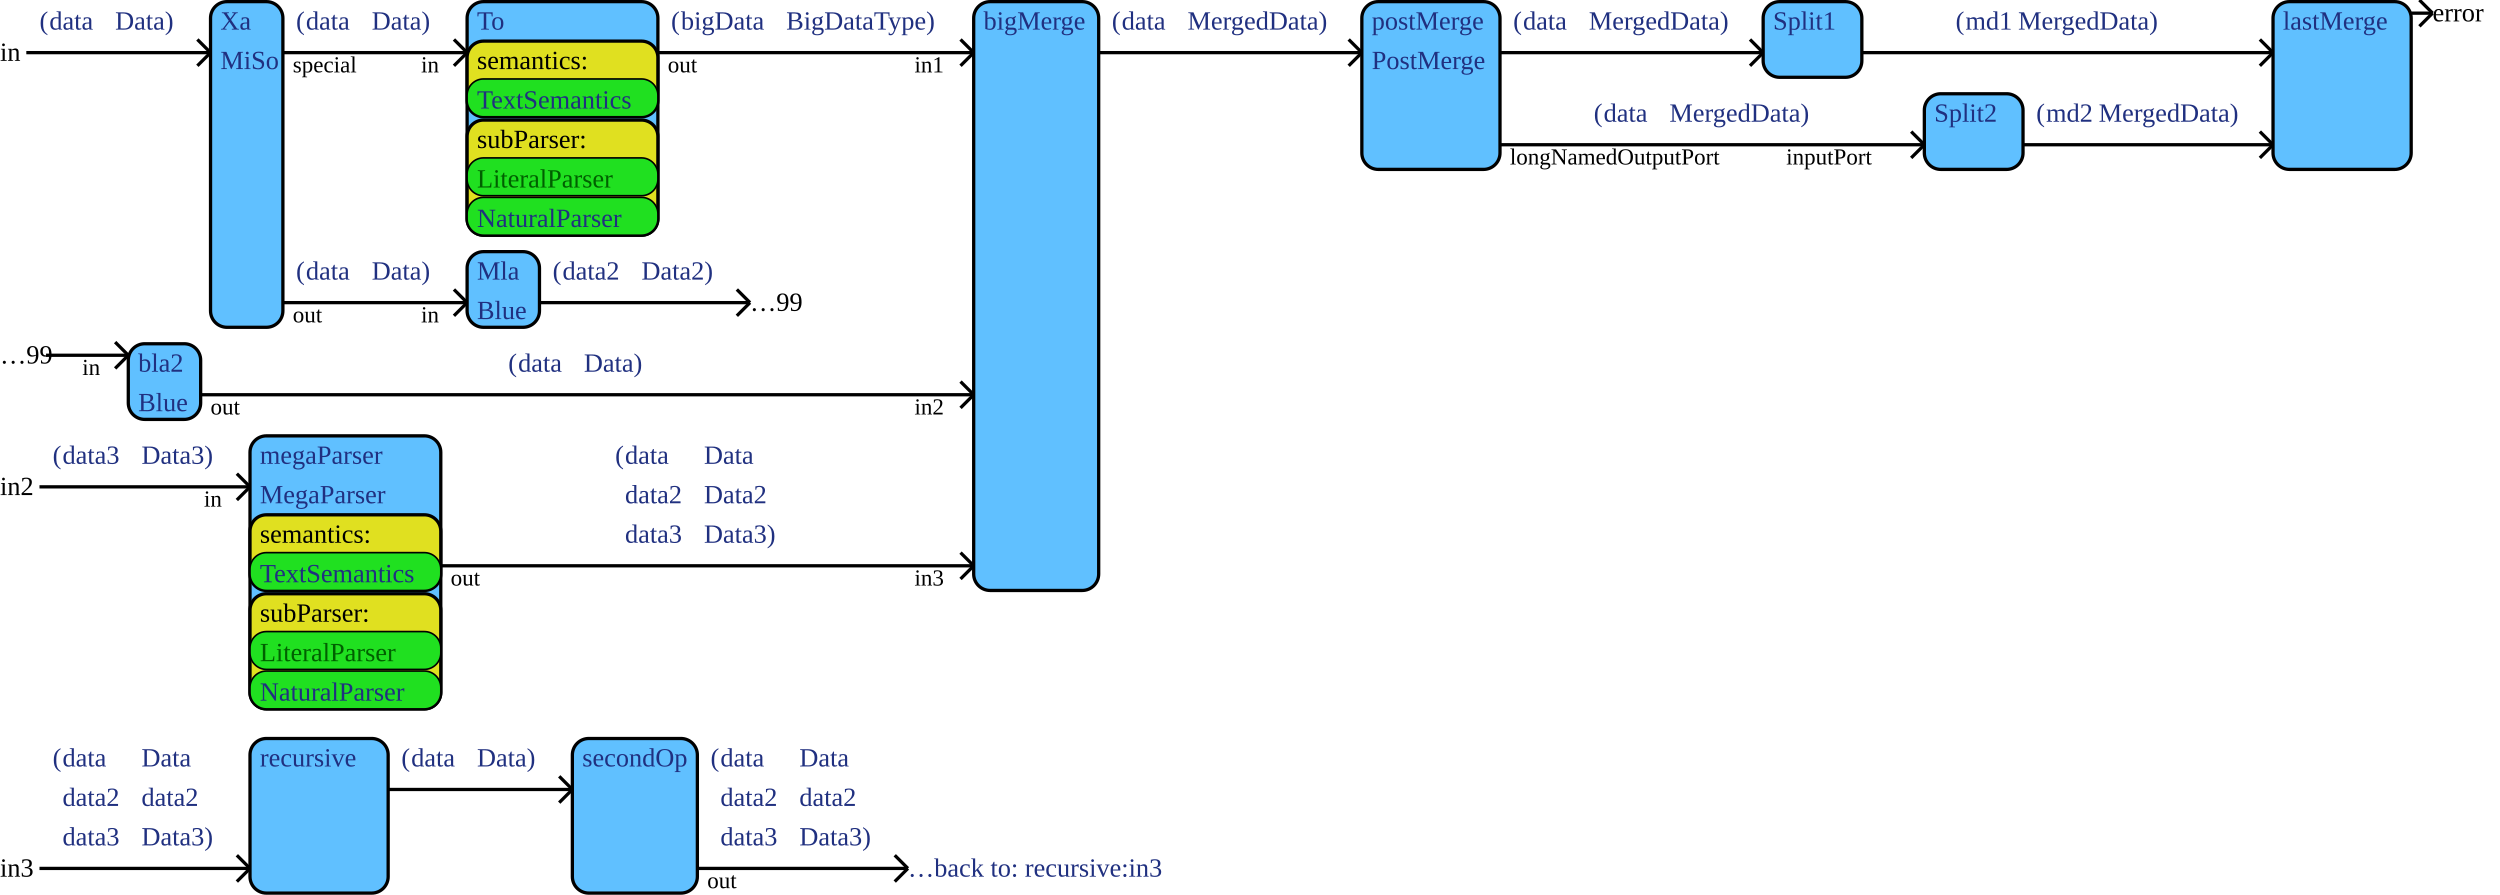
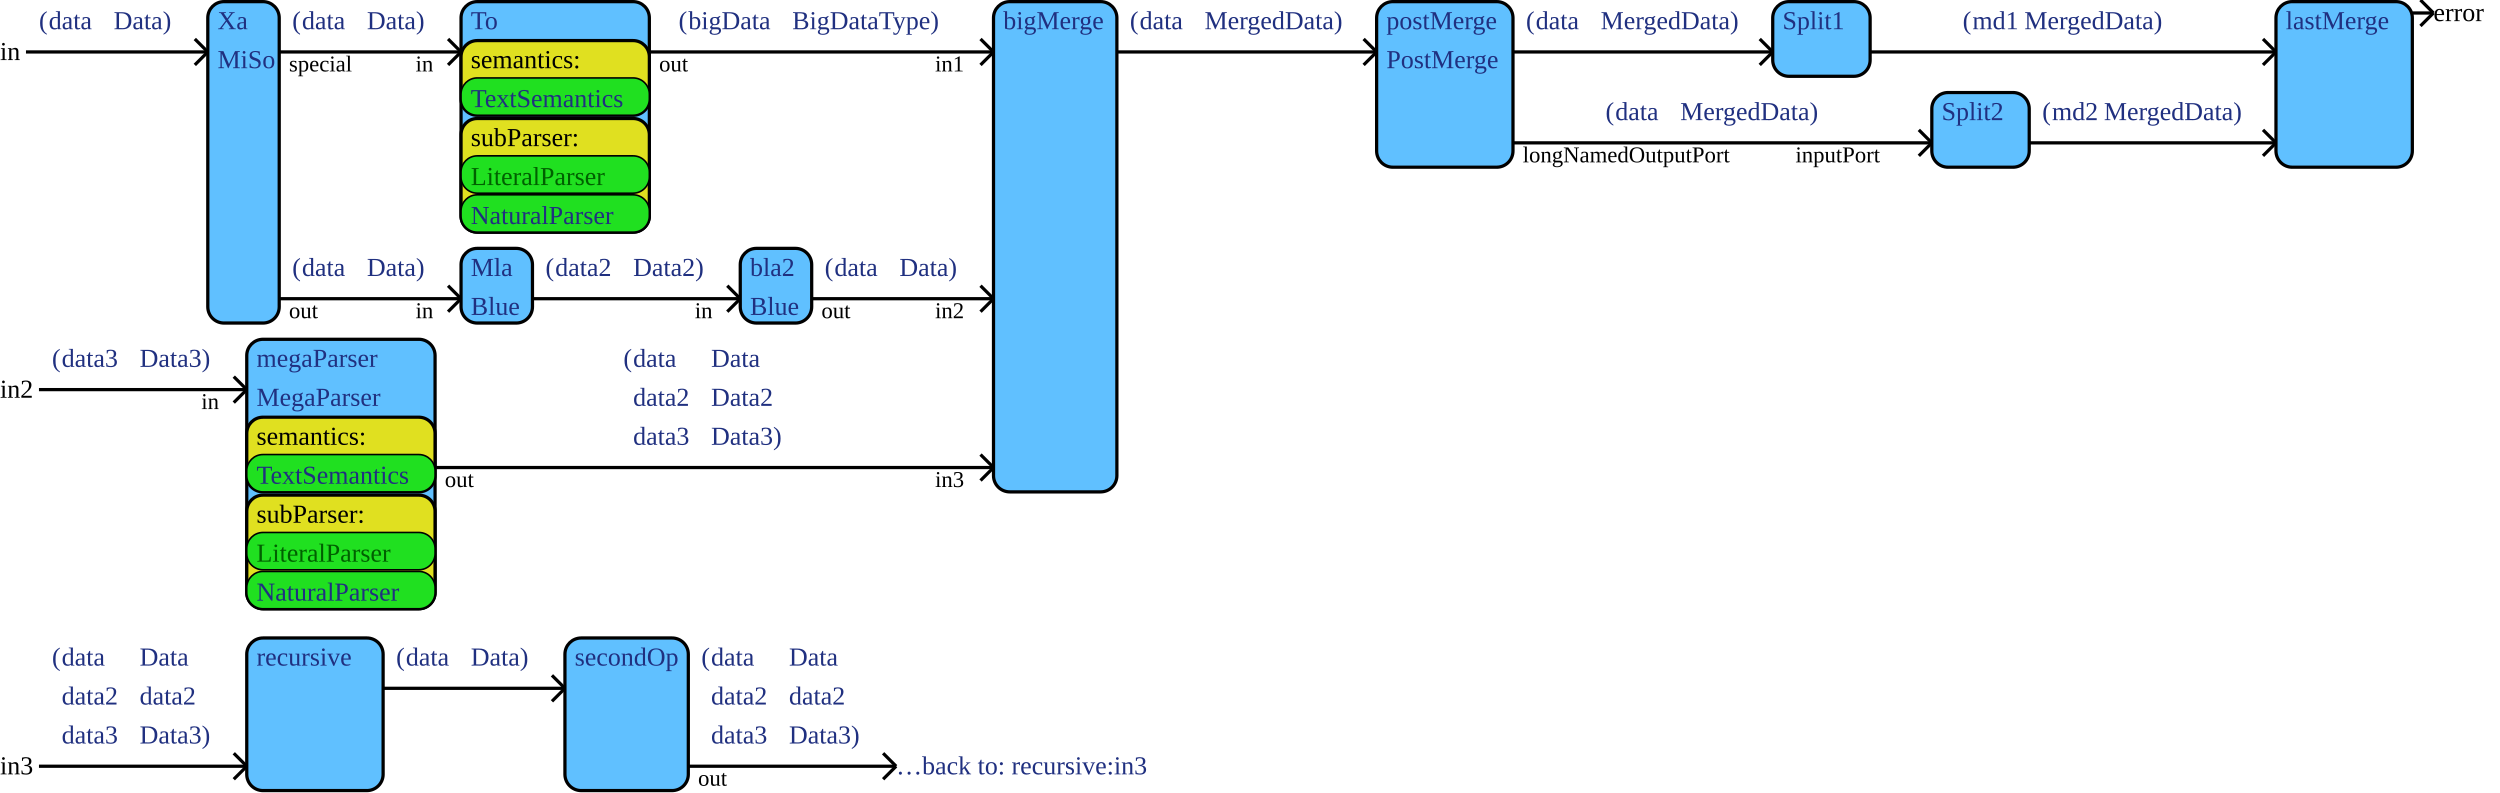
- <svg xmlns="http://www.w3.org/2000/svg" version="1.1" viewBox="0 0 1520 544" width="1520px" height="544px">
-   <rect fill="rgb(255,255,255)" fill-opacity="1" width="1520" height="544" x="0" y="0" />
-   <line stroke="rgb(0,0,0)" stroke-opacity="1.0" stroke-width="2" x1="1466" y1="8" x2="1479" y2="8" />
-   <line stroke="rgb(0,0,0)" stroke-opacity="1.0" stroke-width="2" x1="1471" y1="0" x2="1479" y2="8" />
-   <line stroke="rgb(0,0,0)" stroke-opacity="1.0" stroke-width="2" x1="1471" y1="16" x2="1479" y2="8" />
+ <svg xmlns="http://www.w3.org/2000/svg" version="1.1" viewBox="0 0 1540 488" width="1540px" height="488px">
+   <rect fill="rgb(255,255,255)" fill-opacity="1" width="1540" height="488" x="0" y="0" />
+   <line stroke="rgb(0,0,0)" stroke-opacity="1.0" stroke-width="2" x1="1486" y1="8" x2="1499" y2="8" />
+   <line stroke="rgb(0,0,0)" stroke-opacity="1.0" stroke-width="2" x1="1491" y1="0" x2="1499" y2="8" />
+   <line stroke="rgb(0,0,0)" stroke-opacity="1.0" stroke-width="2" x1="1491" y1="16" x2="1499" y2="8" />
  <line stroke="rgb(0,0,0)" stroke-opacity="1.0" stroke-width="2" x1="16" y1="32" x2="128" y2="32" />
  <line stroke="rgb(0,0,0)" stroke-opacity="1.0" stroke-width="2" x1="120" y1="24" x2="128" y2="32" />
  <line stroke="rgb(0,0,0)" stroke-opacity="1.0" stroke-width="2" x1="120" y1="40" x2="128" y2="32" />
  <line stroke="rgb(0,0,0)" stroke-opacity="1.0" stroke-width="2" x1="172" y1="32" x2="284" y2="32" />
  <line stroke="rgb(0,0,0)" stroke-opacity="1.0" stroke-width="2" x1="276" y1="24" x2="284" y2="32" />
  <line stroke="rgb(0,0,0)" stroke-opacity="1.0" stroke-width="2" x1="276" y1="40" x2="284" y2="32" />
-   <line stroke="rgb(0,0,0)" stroke-opacity="1.0" stroke-width="2" x1="400" y1="32" x2="592" y2="32" />
-   <line stroke="rgb(0,0,0)" stroke-opacity="1.0" stroke-width="2" x1="584" y1="24" x2="592" y2="32" />
-   <line stroke="rgb(0,0,0)" stroke-opacity="1.0" stroke-width="2" x1="584" y1="40" x2="592" y2="32" />
-   <line stroke="rgb(0,0,0)" stroke-opacity="1.0" stroke-width="2" x1="668" y1="32" x2="828" y2="32" />
-   <line stroke="rgb(0,0,0)" stroke-opacity="1.0" stroke-width="2" x1="820" y1="24" x2="828" y2="32" />
-   <line stroke="rgb(0,0,0)" stroke-opacity="1.0" stroke-width="2" x1="820" y1="40" x2="828" y2="32" />
-   <line stroke="rgb(0,0,0)" stroke-opacity="1.0" stroke-width="2" x1="912" y1="32" x2="1072" y2="32" />
-   <line stroke="rgb(0,0,0)" stroke-opacity="1.0" stroke-width="2" x1="1064" y1="24" x2="1072" y2="32" />
-   <line stroke="rgb(0,0,0)" stroke-opacity="1.0" stroke-width="2" x1="1064" y1="40" x2="1072" y2="32" />
-   <line stroke="rgb(0,0,0)" stroke-opacity="1.0" stroke-width="2" x1="1132" y1="32" x2="1382" y2="32" />
-   <line stroke="rgb(0,0,0)" stroke-opacity="1.0" stroke-width="2" x1="1374" y1="24" x2="1382" y2="32" />
-   <line stroke="rgb(0,0,0)" stroke-opacity="1.0" stroke-width="2" x1="1374" y1="40" x2="1382" y2="32" />
-   <line stroke="rgb(0,0,0)" stroke-opacity="1.0" stroke-width="2" x1="912" y1="88" x2="1170" y2="88" />
-   <line stroke="rgb(0,0,0)" stroke-opacity="1.0" stroke-width="2" x1="1162" y1="80" x2="1170" y2="88" />
-   <line stroke="rgb(0,0,0)" stroke-opacity="1.0" stroke-width="2" x1="1162" y1="96" x2="1170" y2="88" />
-   <line stroke="rgb(0,0,0)" stroke-opacity="1.0" stroke-width="2" x1="1230" y1="88" x2="1382" y2="88" />
-   <line stroke="rgb(0,0,0)" stroke-opacity="1.0" stroke-width="2" x1="1374" y1="80" x2="1382" y2="88" />
-   <line stroke="rgb(0,0,0)" stroke-opacity="1.0" stroke-width="2" x1="1374" y1="96" x2="1382" y2="88" />
+   <line stroke="rgb(0,0,0)" stroke-opacity="1.0" stroke-width="2" x1="400" y1="32" x2="612" y2="32" />
+   <line stroke="rgb(0,0,0)" stroke-opacity="1.0" stroke-width="2" x1="604" y1="24" x2="612" y2="32" />
+   <line stroke="rgb(0,0,0)" stroke-opacity="1.0" stroke-width="2" x1="604" y1="40" x2="612" y2="32" />
+   <line stroke="rgb(0,0,0)" stroke-opacity="1.0" stroke-width="2" x1="688" y1="32" x2="848" y2="32" />
+   <line stroke="rgb(0,0,0)" stroke-opacity="1.0" stroke-width="2" x1="840" y1="24" x2="848" y2="32" />
+   <line stroke="rgb(0,0,0)" stroke-opacity="1.0" stroke-width="2" x1="840" y1="40" x2="848" y2="32" />
+   <line stroke="rgb(0,0,0)" stroke-opacity="1.0" stroke-width="2" x1="932" y1="32" x2="1092" y2="32" />
+   <line stroke="rgb(0,0,0)" stroke-opacity="1.0" stroke-width="2" x1="1084" y1="24" x2="1092" y2="32" />
+   <line stroke="rgb(0,0,0)" stroke-opacity="1.0" stroke-width="2" x1="1084" y1="40" x2="1092" y2="32" />
+   <line stroke="rgb(0,0,0)" stroke-opacity="1.0" stroke-width="2" x1="1152" y1="32" x2="1402" y2="32" />
+   <line stroke="rgb(0,0,0)" stroke-opacity="1.0" stroke-width="2" x1="1394" y1="24" x2="1402" y2="32" />
+   <line stroke="rgb(0,0,0)" stroke-opacity="1.0" stroke-width="2" x1="1394" y1="40" x2="1402" y2="32" />
+   <line stroke="rgb(0,0,0)" stroke-opacity="1.0" stroke-width="2" x1="932" y1="88" x2="1190" y2="88" />
+   <line stroke="rgb(0,0,0)" stroke-opacity="1.0" stroke-width="2" x1="1182" y1="80" x2="1190" y2="88" />
+   <line stroke="rgb(0,0,0)" stroke-opacity="1.0" stroke-width="2" x1="1182" y1="96" x2="1190" y2="88" />
+   <line stroke="rgb(0,0,0)" stroke-opacity="1.0" stroke-width="2" x1="1250" y1="88" x2="1402" y2="88" />
+   <line stroke="rgb(0,0,0)" stroke-opacity="1.0" stroke-width="2" x1="1394" y1="80" x2="1402" y2="88" />
+   <line stroke="rgb(0,0,0)" stroke-opacity="1.0" stroke-width="2" x1="1394" y1="96" x2="1402" y2="88" />
  <line stroke="rgb(0,0,0)" stroke-opacity="1.0" stroke-width="2" x1="172" y1="184" x2="284" y2="184" />
  <line stroke="rgb(0,0,0)" stroke-opacity="1.0" stroke-width="2" x1="276" y1="176" x2="284" y2="184" />
  <line stroke="rgb(0,0,0)" stroke-opacity="1.0" stroke-width="2" x1="276" y1="192" x2="284" y2="184" />
  <line stroke="rgb(0,0,0)" stroke-opacity="1.0" stroke-width="2" x1="328" y1="184" x2="456" y2="184" />
  <line stroke="rgb(0,0,0)" stroke-opacity="1.0" stroke-width="2" x1="448" y1="176" x2="456" y2="184" />
  <line stroke="rgb(0,0,0)" stroke-opacity="1.0" stroke-width="2" x1="448" y1="192" x2="456" y2="184" />
-   <line stroke="rgb(0,0,0)" stroke-opacity="1.0" stroke-width="2" x1="28" y1="216" x2="78" y2="216" />
-   <line stroke="rgb(0,0,0)" stroke-opacity="1.0" stroke-width="2" x1="70" y1="208" x2="78" y2="216" />
-   <line stroke="rgb(0,0,0)" stroke-opacity="1.0" stroke-width="2" x1="70" y1="224" x2="78" y2="216" />
-   <line stroke="rgb(0,0,0)" stroke-opacity="1.0" stroke-width="2" x1="122" y1="240" x2="592" y2="240" />
-   <line stroke="rgb(0,0,0)" stroke-opacity="1.0" stroke-width="2" x1="584" y1="232" x2="592" y2="240" />
-   <line stroke="rgb(0,0,0)" stroke-opacity="1.0" stroke-width="2" x1="584" y1="248" x2="592" y2="240" />
-   <line stroke="rgb(0,0,0)" stroke-opacity="1.0" stroke-width="2" x1="24" y1="296" x2="152" y2="296" />
-   <line stroke="rgb(0,0,0)" stroke-opacity="1.0" stroke-width="2" x1="144" y1="288" x2="152" y2="296" />
-   <line stroke="rgb(0,0,0)" stroke-opacity="1.0" stroke-width="2" x1="144" y1="304" x2="152" y2="296" />
-   <line stroke="rgb(0,0,0)" stroke-opacity="1.0" stroke-width="2" x1="268" y1="344" x2="592" y2="344" />
-   <line stroke="rgb(0,0,0)" stroke-opacity="1.0" stroke-width="2" x1="584" y1="336" x2="592" y2="344" />
-   <line stroke="rgb(0,0,0)" stroke-opacity="1.0" stroke-width="2" x1="584" y1="352" x2="592" y2="344" />
-   <line stroke="rgb(0,0,0)" stroke-opacity="1.0" stroke-width="2" x1="236" y1="480" x2="348" y2="480" />
-   <line stroke="rgb(0,0,0)" stroke-opacity="1.0" stroke-width="2" x1="340" y1="472" x2="348" y2="480" />
-   <line stroke="rgb(0,0,0)" stroke-opacity="1.0" stroke-width="2" x1="340" y1="488" x2="348" y2="480" />
-   <line stroke="rgb(0,0,0)" stroke-opacity="1.0" stroke-width="2" x1="24" y1="528" x2="152" y2="528" />
-   <line stroke="rgb(0,0,0)" stroke-opacity="1.0" stroke-width="2" x1="144" y1="520" x2="152" y2="528" />
-   <line stroke="rgb(0,0,0)" stroke-opacity="1.0" stroke-width="2" x1="144" y1="536" x2="152" y2="528" />
-   <line stroke="rgb(0,0,0)" stroke-opacity="1.0" stroke-width="2" x1="424" y1="528" x2="552" y2="528" />
-   <line stroke="rgb(0,0,0)" stroke-opacity="1.0" stroke-width="2" x1="544" y1="520" x2="552" y2="528" />
-   <line stroke="rgb(0,0,0)" stroke-opacity="1.0" stroke-width="2" x1="544" y1="536" x2="552" y2="528" />
+   <line stroke="rgb(0,0,0)" stroke-opacity="1.0" stroke-width="2" x1="500" y1="184" x2="612" y2="184" />
+   <line stroke="rgb(0,0,0)" stroke-opacity="1.0" stroke-width="2" x1="604" y1="176" x2="612" y2="184" />
+   <line stroke="rgb(0,0,0)" stroke-opacity="1.0" stroke-width="2" x1="604" y1="192" x2="612" y2="184" />
+   <line stroke="rgb(0,0,0)" stroke-opacity="1.0" stroke-width="2" x1="24" y1="240" x2="152" y2="240" />
+   <line stroke="rgb(0,0,0)" stroke-opacity="1.0" stroke-width="2" x1="144" y1="232" x2="152" y2="240" />
+   <line stroke="rgb(0,0,0)" stroke-opacity="1.0" stroke-width="2" x1="144" y1="248" x2="152" y2="240" />
+   <line stroke="rgb(0,0,0)" stroke-opacity="1.0" stroke-width="2" x1="268" y1="288" x2="612" y2="288" />
+   <line stroke="rgb(0,0,0)" stroke-opacity="1.0" stroke-width="2" x1="604" y1="280" x2="612" y2="288" />
+   <line stroke="rgb(0,0,0)" stroke-opacity="1.0" stroke-width="2" x1="604" y1="296" x2="612" y2="288" />
+   <line stroke="rgb(0,0,0)" stroke-opacity="1.0" stroke-width="2" x1="236" y1="424" x2="348" y2="424" />
+   <line stroke="rgb(0,0,0)" stroke-opacity="1.0" stroke-width="2" x1="340" y1="416" x2="348" y2="424" />
+   <line stroke="rgb(0,0,0)" stroke-opacity="1.0" stroke-width="2" x1="340" y1="432" x2="348" y2="424" />
+   <line stroke="rgb(0,0,0)" stroke-opacity="1.0" stroke-width="2" x1="24" y1="472" x2="152" y2="472" />
+   <line stroke="rgb(0,0,0)" stroke-opacity="1.0" stroke-width="2" x1="144" y1="464" x2="152" y2="472" />
+   <line stroke="rgb(0,0,0)" stroke-opacity="1.0" stroke-width="2" x1="144" y1="480" x2="152" y2="472" />
+   <line stroke="rgb(0,0,0)" stroke-opacity="1.0" stroke-width="2" x1="424" y1="472" x2="552" y2="472" />
+   <line stroke="rgb(0,0,0)" stroke-opacity="1.0" stroke-width="2" x1="544" y1="464" x2="552" y2="472" />
+   <line stroke="rgb(0,0,0)" stroke-opacity="1.0" stroke-width="2" x1="544" y1="480" x2="552" y2="472" />
  <rect fill="rgb(96,192,255)" fill-opacity="1.0" stroke="rgb(0,0,0)" stroke-opacity="1.0" stroke-width="2" width="44" height="198" x="128" y="1" rx="10" />
  <rect fill="rgb(96,192,255)" fill-opacity="1.0" stroke="rgb(0,0,0)" stroke-opacity="1.0" stroke-width="2" width="116" height="142" x="284" y="1" rx="10" />
-   <rect fill="rgb(96,192,255)" fill-opacity="1.0" stroke="rgb(0,0,0)" stroke-opacity="1.0" stroke-width="2" width="76" height="358" x="592" y="1" rx="10" />
-   <rect fill="rgb(96,192,255)" fill-opacity="1.0" stroke="rgb(0,0,0)" stroke-opacity="1.0" stroke-width="2" width="84" height="102" x="828" y="1" rx="10" />
-   <rect fill="rgb(96,192,255)" fill-opacity="1.0" stroke="rgb(0,0,0)" stroke-opacity="1.0" stroke-width="2" width="60" height="46" x="1072" y="1" rx="10" />
-   <rect fill="rgb(96,192,255)" fill-opacity="1.0" stroke="rgb(0,0,0)" stroke-opacity="1.0" stroke-width="2" width="84" height="102" x="1382" y="1" rx="10" />
+   <rect fill="rgb(96,192,255)" fill-opacity="1.0" stroke="rgb(0,0,0)" stroke-opacity="1.0" stroke-width="2" width="76" height="302" x="612" y="1" rx="10" />
+   <rect fill="rgb(96,192,255)" fill-opacity="1.0" stroke="rgb(0,0,0)" stroke-opacity="1.0" stroke-width="2" width="84" height="102" x="848" y="1" rx="10" />
+   <rect fill="rgb(96,192,255)" fill-opacity="1.0" stroke="rgb(0,0,0)" stroke-opacity="1.0" stroke-width="2" width="60" height="46" x="1092" y="1" rx="10" />
+   <rect fill="rgb(96,192,255)" fill-opacity="1.0" stroke="rgb(0,0,0)" stroke-opacity="1.0" stroke-width="2" width="84" height="102" x="1402" y="1" rx="10" />
  <rect fill="rgb(224,224,32)" fill-opacity="1.0" stroke="rgb(0,0,0)" stroke-opacity="1.0" stroke-width="2" width="116" height="46" x="284" y="25" rx="10" />
  <rect fill="rgb(32,224,32)" fill-opacity="1.0" stroke="rgb(0,0,0)" stroke-opacity="1.0" stroke-width="1" width="116" height="23" x="284" y="48" rx="10" />
-   <rect fill="rgb(96,192,255)" fill-opacity="1.0" stroke="rgb(0,0,0)" stroke-opacity="1.0" stroke-width="2" width="60" height="46" x="1170" y="57" rx="10" />
+   <rect fill="rgb(96,192,255)" fill-opacity="1.0" stroke="rgb(0,0,0)" stroke-opacity="1.0" stroke-width="2" width="60" height="46" x="1190" y="57" rx="10" />
  <rect fill="rgb(224,224,32)" fill-opacity="1.0" stroke="rgb(0,0,0)" stroke-opacity="1.0" stroke-width="2" width="116" height="70" x="284" y="73" rx="10" />
  <rect fill="rgb(32,224,32)" fill-opacity="1.0" stroke="rgb(0,0,0)" stroke-opacity="1.0" stroke-width="1" width="116" height="23" x="284" y="96" rx="10" />
  <rect fill="rgb(32,224,32)" fill-opacity="1.0" stroke="rgb(0,0,0)" stroke-opacity="1.0" stroke-width="1" width="116" height="23" x="284" y="120" rx="10" />
  <rect fill="rgb(96,192,255)" fill-opacity="1.0" stroke="rgb(0,0,0)" stroke-opacity="1.0" stroke-width="2" width="44" height="46" x="284" y="153" rx="10" />
-   <rect fill="rgb(96,192,255)" fill-opacity="1.0" stroke="rgb(0,0,0)" stroke-opacity="1.0" stroke-width="2" width="44" height="46" x="78" y="209" rx="10" />
-   <rect fill="rgb(96,192,255)" fill-opacity="1.0" stroke="rgb(0,0,0)" stroke-opacity="1.0" stroke-width="2" width="116" height="166" x="152" y="265" rx="10" />
-   <rect fill="rgb(224,224,32)" fill-opacity="1.0" stroke="rgb(0,0,0)" stroke-opacity="1.0" stroke-width="2" width="116" height="46" x="152" y="313" rx="10" />
-   <rect fill="rgb(32,224,32)" fill-opacity="1.0" stroke="rgb(0,0,0)" stroke-opacity="1.0" stroke-width="1" width="116" height="23" x="152" y="336" rx="10" />
-   <rect fill="rgb(224,224,32)" fill-opacity="1.0" stroke="rgb(0,0,0)" stroke-opacity="1.0" stroke-width="2" width="116" height="70" x="152" y="361" rx="10" />
-   <rect fill="rgb(32,224,32)" fill-opacity="1.0" stroke="rgb(0,0,0)" stroke-opacity="1.0" stroke-width="1" width="116" height="23" x="152" y="384" rx="10" />
-   <rect fill="rgb(32,224,32)" fill-opacity="1.0" stroke="rgb(0,0,0)" stroke-opacity="1.0" stroke-width="1" width="116" height="23" x="152" y="408" rx="10" />
-   <rect fill="rgb(96,192,255)" fill-opacity="1.0" stroke="rgb(0,0,0)" stroke-opacity="1.0" stroke-width="2" width="84" height="94" x="152" y="449" rx="10" />
-   <rect fill="rgb(96,192,255)" fill-opacity="1.0" stroke="rgb(0,0,0)" stroke-opacity="1.0" stroke-width="2" width="76" height="94" x="348" y="449" rx="10" />
+   <rect fill="rgb(96,192,255)" fill-opacity="1.0" stroke="rgb(0,0,0)" stroke-opacity="1.0" stroke-width="2" width="44" height="46" x="456" y="153" rx="10" />
+   <rect fill="rgb(96,192,255)" fill-opacity="1.0" stroke="rgb(0,0,0)" stroke-opacity="1.0" stroke-width="2" width="116" height="166" x="152" y="209" rx="10" />
+   <rect fill="rgb(224,224,32)" fill-opacity="1.0" stroke="rgb(0,0,0)" stroke-opacity="1.0" stroke-width="2" width="116" height="46" x="152" y="257" rx="10" />
+   <rect fill="rgb(32,224,32)" fill-opacity="1.0" stroke="rgb(0,0,0)" stroke-opacity="1.0" stroke-width="1" width="116" height="23" x="152" y="280" rx="10" />
+   <rect fill="rgb(224,224,32)" fill-opacity="1.0" stroke="rgb(0,0,0)" stroke-opacity="1.0" stroke-width="2" width="116" height="70" x="152" y="305" rx="10" />
+   <rect fill="rgb(32,224,32)" fill-opacity="1.0" stroke="rgb(0,0,0)" stroke-opacity="1.0" stroke-width="1" width="116" height="23" x="152" y="328" rx="10" />
+   <rect fill="rgb(32,224,32)" fill-opacity="1.0" stroke="rgb(0,0,0)" stroke-opacity="1.0" stroke-width="1" width="116" height="23" x="152" y="352" rx="10" />
+   <rect fill="rgb(96,192,255)" fill-opacity="1.0" stroke="rgb(0,0,0)" stroke-opacity="1.0" stroke-width="2" width="84" height="94" x="152" y="393" rx="10" />
+   <rect fill="rgb(96,192,255)" fill-opacity="1.0" stroke="rgb(0,0,0)" stroke-opacity="1.0" stroke-width="2" width="76" height="94" x="348" y="393" rx="10" />
  <text fill="rgb(32,48,128)" fill-opacity="1.0" font-size="16" x="24" y="18" textLength="6" lengthAdjust="spacingAndGlyphs">(</text>
  <text fill="rgb(32,48,128)" fill-opacity="1.0" font-size="16" x="30" y="18" textLength="32" lengthAdjust="spacingAndGlyphs">data</text>
  <text fill="rgb(32,48,128)" fill-opacity="1.0" font-size="16" x="70" y="18" textLength="38" lengthAdjust="spacingAndGlyphs">Data)</text>
  <text fill="rgb(32,48,128)" fill-opacity="1.0" font-size="16" x="134" y="18" textLength="16" lengthAdjust="spacingAndGlyphs">Xa</text>
  <text fill="rgb(32,48,128)" fill-opacity="1.0" font-size="16" x="180" y="18" textLength="6" lengthAdjust="spacingAndGlyphs">(</text>
  <text fill="rgb(32,48,128)" fill-opacity="1.0" font-size="16" x="186" y="18" textLength="32" lengthAdjust="spacingAndGlyphs">data</text>
  <text fill="rgb(32,48,128)" fill-opacity="1.0" font-size="16" x="226" y="18" textLength="38" lengthAdjust="spacingAndGlyphs">Data)</text>
  <text fill="rgb(32,48,128)" fill-opacity="1.0" font-size="16" x="290" y="18" textLength="16" lengthAdjust="spacingAndGlyphs">To</text>
-   <text fill="rgb(32,48,128)" fill-opacity="1.0" font-size="16" x="408" y="18" textLength="6" lengthAdjust="spacingAndGlyphs">(</text>
-   <text fill="rgb(32,48,128)" fill-opacity="1.0" font-size="16" x="414" y="18" textLength="56" lengthAdjust="spacingAndGlyphs">bigData</text>
-   <text fill="rgb(32,48,128)" fill-opacity="1.0" font-size="16" x="478" y="18" textLength="94" lengthAdjust="spacingAndGlyphs">BigDataType)</text>
-   <text fill="rgb(32,48,128)" fill-opacity="1.0" font-size="16" x="598" y="18" textLength="64" lengthAdjust="spacingAndGlyphs">bigMerge</text>
-   <text fill="rgb(32,48,128)" fill-opacity="1.0" font-size="16" x="676" y="18" textLength="6" lengthAdjust="spacingAndGlyphs">(</text>
-   <text fill="rgb(32,48,128)" fill-opacity="1.0" font-size="16" x="682" y="18" textLength="32" lengthAdjust="spacingAndGlyphs">data</text>
-   <text fill="rgb(32,48,128)" fill-opacity="1.0" font-size="16" x="722" y="18" textLength="86" lengthAdjust="spacingAndGlyphs">MergedData)</text>
-   <text fill="rgb(32,48,128)" fill-opacity="1.0" font-size="16" x="834" y="18" textLength="72" lengthAdjust="spacingAndGlyphs">postMerge</text>
-   <text fill="rgb(32,48,128)" fill-opacity="1.0" font-size="16" x="920" y="18" textLength="6" lengthAdjust="spacingAndGlyphs">(</text>
-   <text fill="rgb(32,48,128)" fill-opacity="1.0" font-size="16" x="926" y="18" textLength="32" lengthAdjust="spacingAndGlyphs">data</text>
-   <text fill="rgb(32,48,128)" fill-opacity="1.0" font-size="16" x="966" y="18" textLength="86" lengthAdjust="spacingAndGlyphs">MergedData)</text>
-   <text fill="rgb(32,48,128)" fill-opacity="1.0" font-size="16" x="1078" y="18" textLength="48" lengthAdjust="spacingAndGlyphs">Split1</text>
-   <text fill="rgb(32,48,128)" fill-opacity="1.0" font-size="16" x="1189" y="18" textLength="6" lengthAdjust="spacingAndGlyphs">(</text>
-   <text fill="rgb(32,48,128)" fill-opacity="1.0" font-size="16" x="1195" y="18" textLength="24" lengthAdjust="spacingAndGlyphs">md1</text>
-   <text fill="rgb(32,48,128)" fill-opacity="1.0" font-size="16" x="1227" y="18" textLength="86" lengthAdjust="spacingAndGlyphs">MergedData)</text>
-   <text fill="rgb(32,48,128)" fill-opacity="1.0" font-size="16" x="1388" y="18" textLength="72" lengthAdjust="spacingAndGlyphs">lastMerge</text>
-   <text fill="rgb(0,0,0)" fill-opacity="1.0" font-size="16" x="1479" y="13" textLength="40" lengthAdjust="spacingAndGlyphs">error</text>
+   <text fill="rgb(32,48,128)" fill-opacity="1.0" font-size="16" x="418" y="18" textLength="6" lengthAdjust="spacingAndGlyphs">(</text>
+   <text fill="rgb(32,48,128)" fill-opacity="1.0" font-size="16" x="424" y="18" textLength="56" lengthAdjust="spacingAndGlyphs">bigData</text>
+   <text fill="rgb(32,48,128)" fill-opacity="1.0" font-size="16" x="488" y="18" textLength="94" lengthAdjust="spacingAndGlyphs">BigDataType)</text>
+   <text fill="rgb(32,48,128)" fill-opacity="1.0" font-size="16" x="618" y="18" textLength="64" lengthAdjust="spacingAndGlyphs">bigMerge</text>
+   <text fill="rgb(32,48,128)" fill-opacity="1.0" font-size="16" x="696" y="18" textLength="6" lengthAdjust="spacingAndGlyphs">(</text>
+   <text fill="rgb(32,48,128)" fill-opacity="1.0" font-size="16" x="702" y="18" textLength="32" lengthAdjust="spacingAndGlyphs">data</text>
+   <text fill="rgb(32,48,128)" fill-opacity="1.0" font-size="16" x="742" y="18" textLength="86" lengthAdjust="spacingAndGlyphs">MergedData)</text>
+   <text fill="rgb(32,48,128)" fill-opacity="1.0" font-size="16" x="854" y="18" textLength="72" lengthAdjust="spacingAndGlyphs">postMerge</text>
+   <text fill="rgb(32,48,128)" fill-opacity="1.0" font-size="16" x="940" y="18" textLength="6" lengthAdjust="spacingAndGlyphs">(</text>
+   <text fill="rgb(32,48,128)" fill-opacity="1.0" font-size="16" x="946" y="18" textLength="32" lengthAdjust="spacingAndGlyphs">data</text>
+   <text fill="rgb(32,48,128)" fill-opacity="1.0" font-size="16" x="986" y="18" textLength="86" lengthAdjust="spacingAndGlyphs">MergedData)</text>
+   <text fill="rgb(32,48,128)" fill-opacity="1.0" font-size="16" x="1098" y="18" textLength="48" lengthAdjust="spacingAndGlyphs">Split1</text>
+   <text fill="rgb(32,48,128)" fill-opacity="1.0" font-size="16" x="1209" y="18" textLength="6" lengthAdjust="spacingAndGlyphs">(</text>
+   <text fill="rgb(32,48,128)" fill-opacity="1.0" font-size="16" x="1215" y="18" textLength="24" lengthAdjust="spacingAndGlyphs">md1</text>
+   <text fill="rgb(32,48,128)" fill-opacity="1.0" font-size="16" x="1247" y="18" textLength="86" lengthAdjust="spacingAndGlyphs">MergedData)</text>
+   <text fill="rgb(32,48,128)" fill-opacity="1.0" font-size="16" x="1408" y="18" textLength="72" lengthAdjust="spacingAndGlyphs">lastMerge</text>
+   <text fill="rgb(0,0,0)" fill-opacity="1.0" font-size="16" x="1499" y="13" textLength="40" lengthAdjust="spacingAndGlyphs">error</text>
  <text fill="rgb(0,0,0)" fill-opacity="1.0" font-size="16" x="0" y="37" textLength="16" lengthAdjust="spacingAndGlyphs">in</text>
  <text fill="rgb(32,48,128)" fill-opacity="1.0" font-size="16" x="134" y="42" textLength="32" lengthAdjust="spacingAndGlyphs">MiSo</text>
  <text fill="rgb(0,0,0)" fill-opacity="1.0" font-size="14" x="178" y="44" textLength="56" lengthAdjust="spacingAndGlyphs">special</text>
  <text fill="rgb(0,0,0)" fill-opacity="1.0" font-size="14" x="256" y="44" textLength="16" lengthAdjust="spacingAndGlyphs">in</text>
  <text fill="rgb(0,0,0)" fill-opacity="1.0" font-size="16" x="290" y="42" textLength="80" lengthAdjust="spacingAndGlyphs">semantics:</text>
  <text fill="rgb(0,0,0)" fill-opacity="1.0" font-size="14" x="406" y="44" textLength="24" lengthAdjust="spacingAndGlyphs">out</text>
-   <text fill="rgb(0,0,0)" fill-opacity="1.0" font-size="14" x="556" y="44" textLength="24" lengthAdjust="spacingAndGlyphs">in1</text>
-   <text fill="rgb(32,48,128)" fill-opacity="1.0" font-size="16" x="834" y="42" textLength="72" lengthAdjust="spacingAndGlyphs">PostMerge</text>
+   <text fill="rgb(0,0,0)" fill-opacity="1.0" font-size="14" x="576" y="44" textLength="24" lengthAdjust="spacingAndGlyphs">in1</text>
+   <text fill="rgb(32,48,128)" fill-opacity="1.0" font-size="16" x="854" y="42" textLength="72" lengthAdjust="spacingAndGlyphs">PostMerge</text>
  <text fill="rgb(32,48,128)" fill-opacity="1.0" font-size="16" x="290" y="66" textLength="104" lengthAdjust="spacingAndGlyphs">TextSemantics</text>
-   <text fill="rgb(32,48,128)" fill-opacity="1.0" font-size="16" x="969" y="74" textLength="6" lengthAdjust="spacingAndGlyphs">(</text>
-   <text fill="rgb(32,48,128)" fill-opacity="1.0" font-size="16" x="975" y="74" textLength="32" lengthAdjust="spacingAndGlyphs">data</text>
-   <text fill="rgb(32,48,128)" fill-opacity="1.0" font-size="16" x="1015" y="74" textLength="86" lengthAdjust="spacingAndGlyphs">MergedData)</text>
-   <text fill="rgb(32,48,128)" fill-opacity="1.0" font-size="16" x="1176" y="74" textLength="48" lengthAdjust="spacingAndGlyphs">Split2</text>
-   <text fill="rgb(32,48,128)" fill-opacity="1.0" font-size="16" x="1238" y="74" textLength="6" lengthAdjust="spacingAndGlyphs">(</text>
-   <text fill="rgb(32,48,128)" fill-opacity="1.0" font-size="16" x="1244" y="74" textLength="24" lengthAdjust="spacingAndGlyphs">md2</text>
-   <text fill="rgb(32,48,128)" fill-opacity="1.0" font-size="16" x="1276" y="74" textLength="86" lengthAdjust="spacingAndGlyphs">MergedData)</text>
+   <text fill="rgb(32,48,128)" fill-opacity="1.0" font-size="16" x="989" y="74" textLength="6" lengthAdjust="spacingAndGlyphs">(</text>
+   <text fill="rgb(32,48,128)" fill-opacity="1.0" font-size="16" x="995" y="74" textLength="32" lengthAdjust="spacingAndGlyphs">data</text>
+   <text fill="rgb(32,48,128)" fill-opacity="1.0" font-size="16" x="1035" y="74" textLength="86" lengthAdjust="spacingAndGlyphs">MergedData)</text>
+   <text fill="rgb(32,48,128)" fill-opacity="1.0" font-size="16" x="1196" y="74" textLength="48" lengthAdjust="spacingAndGlyphs">Split2</text>
+   <text fill="rgb(32,48,128)" fill-opacity="1.0" font-size="16" x="1258" y="74" textLength="6" lengthAdjust="spacingAndGlyphs">(</text>
+   <text fill="rgb(32,48,128)" fill-opacity="1.0" font-size="16" x="1264" y="74" textLength="24" lengthAdjust="spacingAndGlyphs">md2</text>
+   <text fill="rgb(32,48,128)" fill-opacity="1.0" font-size="16" x="1296" y="74" textLength="86" lengthAdjust="spacingAndGlyphs">MergedData)</text>
  <text fill="rgb(0,0,0)" fill-opacity="1.0" font-size="16" x="290" y="90" textLength="80" lengthAdjust="spacingAndGlyphs">subParser:</text>
-   <text fill="rgb(0,0,0)" fill-opacity="1.0" font-size="14" x="918" y="100" textLength="152" lengthAdjust="spacingAndGlyphs">longNamedOutputPort</text>
-   <text fill="rgb(0,0,0)" fill-opacity="1.0" font-size="14" x="1086" y="100" textLength="72" lengthAdjust="spacingAndGlyphs">inputPort</text>
+   <text fill="rgb(0,0,0)" fill-opacity="1.0" font-size="14" x="938" y="100" textLength="152" lengthAdjust="spacingAndGlyphs">longNamedOutputPort</text>
+   <text fill="rgb(0,0,0)" fill-opacity="1.0" font-size="14" x="1106" y="100" textLength="72" lengthAdjust="spacingAndGlyphs">inputPort</text>
  <text fill="rgb(0,96,0)" fill-opacity="1.0" font-size="16" x="290" y="114" textLength="104" lengthAdjust="spacingAndGlyphs">LiteralParser</text>
  <text fill="rgb(32,48,128)" fill-opacity="1.0" font-size="16" x="290" y="138" textLength="104" lengthAdjust="spacingAndGlyphs">NaturalParser</text>
  <text fill="rgb(32,48,128)" fill-opacity="1.0" font-size="16" x="180" y="170" textLength="6" lengthAdjust="spacingAndGlyphs">(</text>
  <text fill="rgb(32,48,128)" fill-opacity="1.0" font-size="16" x="186" y="170" textLength="32" lengthAdjust="spacingAndGlyphs">data</text>
  <text fill="rgb(32,48,128)" fill-opacity="1.0" font-size="16" x="226" y="170" textLength="38" lengthAdjust="spacingAndGlyphs">Data)</text>
  <text fill="rgb(32,48,128)" fill-opacity="1.0" font-size="16" x="290" y="170" textLength="24" lengthAdjust="spacingAndGlyphs">Mla</text>
  <text fill="rgb(32,48,128)" fill-opacity="1.0" font-size="16" x="336" y="170" textLength="6" lengthAdjust="spacingAndGlyphs">(</text>
  <text fill="rgb(32,48,128)" fill-opacity="1.0" font-size="16" x="342" y="170" textLength="40" lengthAdjust="spacingAndGlyphs">data2</text>
  <text fill="rgb(32,48,128)" fill-opacity="1.0" font-size="16" x="390" y="170" textLength="46" lengthAdjust="spacingAndGlyphs">Data2)</text>
+   <text fill="rgb(32,48,128)" fill-opacity="1.0" font-size="16" x="462" y="170" textLength="32" lengthAdjust="spacingAndGlyphs">bla2</text>
+   <text fill="rgb(32,48,128)" fill-opacity="1.0" font-size="16" x="508" y="170" textLength="6" lengthAdjust="spacingAndGlyphs">(</text>
+   <text fill="rgb(32,48,128)" fill-opacity="1.0" font-size="16" x="514" y="170" textLength="32" lengthAdjust="spacingAndGlyphs">data</text>
+   <text fill="rgb(32,48,128)" fill-opacity="1.0" font-size="16" x="554" y="170" textLength="38" lengthAdjust="spacingAndGlyphs">Data)</text>
  <text fill="rgb(0,0,0)" fill-opacity="1.0" font-size="14" x="178" y="196" textLength="24" lengthAdjust="spacingAndGlyphs">out</text>
  <text fill="rgb(0,0,0)" fill-opacity="1.0" font-size="14" x="256" y="196" textLength="16" lengthAdjust="spacingAndGlyphs">in</text>
  <text fill="rgb(32,48,128)" fill-opacity="1.0" font-size="16" x="290" y="194" textLength="32" lengthAdjust="spacingAndGlyphs">Blue</text>
-   <text fill="rgb(0,0,0)" fill-opacity="1.0" font-size="16" x="456" y="189" textLength="28" lengthAdjust="spacingAndGlyphs">…99</text>
-   <text fill="rgb(0,0,0)" fill-opacity="1.0" font-size="16" x="0" y="221" textLength="28" lengthAdjust="spacingAndGlyphs">…99</text>
-   <text fill="rgb(0,0,0)" fill-opacity="1.0" font-size="14" x="50" y="228" textLength="16" lengthAdjust="spacingAndGlyphs">in</text>
-   <text fill="rgb(32,48,128)" fill-opacity="1.0" font-size="16" x="84" y="226" textLength="32" lengthAdjust="spacingAndGlyphs">bla2</text>
-   <text fill="rgb(32,48,128)" fill-opacity="1.0" font-size="16" x="309" y="226" textLength="6" lengthAdjust="spacingAndGlyphs">(</text>
-   <text fill="rgb(32,48,128)" fill-opacity="1.0" font-size="16" x="315" y="226" textLength="32" lengthAdjust="spacingAndGlyphs">data</text>
-   <text fill="rgb(32,48,128)" fill-opacity="1.0" font-size="16" x="355" y="226" textLength="38" lengthAdjust="spacingAndGlyphs">Data)</text>
-   <text fill="rgb(32,48,128)" fill-opacity="1.0" font-size="16" x="84" y="250" textLength="32" lengthAdjust="spacingAndGlyphs">Blue</text>
-   <text fill="rgb(0,0,0)" fill-opacity="1.0" font-size="14" x="128" y="252" textLength="24" lengthAdjust="spacingAndGlyphs">out</text>
-   <text fill="rgb(0,0,0)" fill-opacity="1.0" font-size="14" x="556" y="252" textLength="24" lengthAdjust="spacingAndGlyphs">in2</text>
-   <text fill="rgb(32,48,128)" fill-opacity="1.0" font-size="16" x="32" y="282" textLength="6" lengthAdjust="spacingAndGlyphs">(</text>
-   <text fill="rgb(32,48,128)" fill-opacity="1.0" font-size="16" x="38" y="282" textLength="40" lengthAdjust="spacingAndGlyphs">data3</text>
-   <text fill="rgb(32,48,128)" fill-opacity="1.0" font-size="16" x="86" y="282" textLength="46" lengthAdjust="spacingAndGlyphs">Data3)</text>
-   <text fill="rgb(32,48,128)" fill-opacity="1.0" font-size="16" x="158" y="282" textLength="80" lengthAdjust="spacingAndGlyphs">megaParser</text>
-   <text fill="rgb(32,48,128)" fill-opacity="1.0" font-size="16" x="374" y="282" textLength="6" lengthAdjust="spacingAndGlyphs">(</text>
-   <text fill="rgb(32,48,128)" fill-opacity="1.0" font-size="16" x="380" y="282" textLength="32" lengthAdjust="spacingAndGlyphs">data</text>
-   <text fill="rgb(32,48,128)" fill-opacity="1.0" font-size="16" x="428" y="282" textLength="32" lengthAdjust="spacingAndGlyphs">Data</text>
-   <text fill="rgb(0,0,0)" fill-opacity="1.0" font-size="16" x="0" y="301" textLength="24" lengthAdjust="spacingAndGlyphs">in2</text>
-   <text fill="rgb(0,0,0)" fill-opacity="1.0" font-size="14" x="124" y="308" textLength="16" lengthAdjust="spacingAndGlyphs">in</text>
-   <text fill="rgb(32,48,128)" fill-opacity="1.0" font-size="16" x="158" y="306" textLength="80" lengthAdjust="spacingAndGlyphs">MegaParser</text>
-   <text fill="rgb(32,48,128)" fill-opacity="1.0" font-size="16" x="380" y="306" textLength="40" lengthAdjust="spacingAndGlyphs">data2</text>
-   <text fill="rgb(32,48,128)" fill-opacity="1.0" font-size="16" x="428" y="306" textLength="40" lengthAdjust="spacingAndGlyphs">Data2</text>
-   <text fill="rgb(0,0,0)" fill-opacity="1.0" font-size="16" x="158" y="330" textLength="80" lengthAdjust="spacingAndGlyphs">semantics:</text>
-   <text fill="rgb(32,48,128)" fill-opacity="1.0" font-size="16" x="380" y="330" textLength="40" lengthAdjust="spacingAndGlyphs">data3</text>
-   <text fill="rgb(32,48,128)" fill-opacity="1.0" font-size="16" x="428" y="330" textLength="46" lengthAdjust="spacingAndGlyphs">Data3)</text>
-   <text fill="rgb(32,48,128)" fill-opacity="1.0" font-size="16" x="158" y="354" textLength="104" lengthAdjust="spacingAndGlyphs">TextSemantics</text>
-   <text fill="rgb(0,0,0)" fill-opacity="1.0" font-size="14" x="274" y="356" textLength="24" lengthAdjust="spacingAndGlyphs">out</text>
-   <text fill="rgb(0,0,0)" fill-opacity="1.0" font-size="14" x="556" y="356" textLength="24" lengthAdjust="spacingAndGlyphs">in3</text>
-   <text fill="rgb(0,0,0)" fill-opacity="1.0" font-size="16" x="158" y="378" textLength="80" lengthAdjust="spacingAndGlyphs">subParser:</text>
-   <text fill="rgb(0,96,0)" fill-opacity="1.0" font-size="16" x="158" y="402" textLength="104" lengthAdjust="spacingAndGlyphs">LiteralParser</text>
-   <text fill="rgb(32,48,128)" fill-opacity="1.0" font-size="16" x="158" y="426" textLength="104" lengthAdjust="spacingAndGlyphs">NaturalParser</text>
-   <text fill="rgb(32,48,128)" fill-opacity="1.0" font-size="16" x="32" y="466" textLength="6" lengthAdjust="spacingAndGlyphs">(</text>
-   <text fill="rgb(32,48,128)" fill-opacity="1.0" font-size="16" x="38" y="466" textLength="32" lengthAdjust="spacingAndGlyphs">data</text>
-   <text fill="rgb(32,48,128)" fill-opacity="1.0" font-size="16" x="86" y="466" textLength="32" lengthAdjust="spacingAndGlyphs">Data</text>
-   <text fill="rgb(32,48,128)" fill-opacity="1.0" font-size="16" x="158" y="466" textLength="72" lengthAdjust="spacingAndGlyphs">recursive</text>
-   <text fill="rgb(32,48,128)" fill-opacity="1.0" font-size="16" x="244" y="466" textLength="6" lengthAdjust="spacingAndGlyphs">(</text>
-   <text fill="rgb(32,48,128)" fill-opacity="1.0" font-size="16" x="250" y="466" textLength="32" lengthAdjust="spacingAndGlyphs">data</text>
-   <text fill="rgb(32,48,128)" fill-opacity="1.0" font-size="16" x="290" y="466" textLength="38" lengthAdjust="spacingAndGlyphs">Data)</text>
-   <text fill="rgb(32,48,128)" fill-opacity="1.0" font-size="16" x="354" y="466" textLength="64" lengthAdjust="spacingAndGlyphs">secondOp</text>
-   <text fill="rgb(32,48,128)" fill-opacity="1.0" font-size="16" x="432" y="466" textLength="6" lengthAdjust="spacingAndGlyphs">(</text>
-   <text fill="rgb(32,48,128)" fill-opacity="1.0" font-size="16" x="438" y="466" textLength="32" lengthAdjust="spacingAndGlyphs">data</text>
-   <text fill="rgb(32,48,128)" fill-opacity="1.0" font-size="16" x="486" y="466" textLength="32" lengthAdjust="spacingAndGlyphs">Data</text>
-   <text fill="rgb(32,48,128)" fill-opacity="1.0" font-size="16" x="38" y="490" textLength="40" lengthAdjust="spacingAndGlyphs">data2</text>
-   <text fill="rgb(32,48,128)" fill-opacity="1.0" font-size="16" x="86" y="490" textLength="40" lengthAdjust="spacingAndGlyphs">data2</text>
-   <text fill="rgb(32,48,128)" fill-opacity="1.0" font-size="16" x="438" y="490" textLength="40" lengthAdjust="spacingAndGlyphs">data2</text>
-   <text fill="rgb(32,48,128)" fill-opacity="1.0" font-size="16" x="486" y="490" textLength="40" lengthAdjust="spacingAndGlyphs">data2</text>
-   <text fill="rgb(32,48,128)" fill-opacity="1.0" font-size="16" x="38" y="514" textLength="40" lengthAdjust="spacingAndGlyphs">data3</text>
-   <text fill="rgb(32,48,128)" fill-opacity="1.0" font-size="16" x="86" y="514" textLength="46" lengthAdjust="spacingAndGlyphs">Data3)</text>
-   <text fill="rgb(32,48,128)" fill-opacity="1.0" font-size="16" x="438" y="514" textLength="40" lengthAdjust="spacingAndGlyphs">data3</text>
-   <text fill="rgb(32,48,128)" fill-opacity="1.0" font-size="16" x="486" y="514" textLength="46" lengthAdjust="spacingAndGlyphs">Data3)</text>
-   <text fill="rgb(0,0,0)" fill-opacity="1.0" font-size="16" x="0" y="533" textLength="24" lengthAdjust="spacingAndGlyphs">in3</text>
-   <text fill="rgb(0,0,0)" fill-opacity="1.0" font-size="14" x="430" y="540" textLength="24" lengthAdjust="spacingAndGlyphs">out</text>
-   <text fill="rgb(32,48,128)" fill-opacity="1.0" font-size="16" x="552" y="533" textLength="172" lengthAdjust="spacingAndGlyphs">…back to: recursive:in3</text>
+   <text fill="rgb(0,0,0)" fill-opacity="1.0" font-size="14" x="428" y="196" textLength="16" lengthAdjust="spacingAndGlyphs">in</text>
+   <text fill="rgb(32,48,128)" fill-opacity="1.0" font-size="16" x="462" y="194" textLength="32" lengthAdjust="spacingAndGlyphs">Blue</text>
+   <text fill="rgb(0,0,0)" fill-opacity="1.0" font-size="14" x="506" y="196" textLength="24" lengthAdjust="spacingAndGlyphs">out</text>
+   <text fill="rgb(0,0,0)" fill-opacity="1.0" font-size="14" x="576" y="196" textLength="24" lengthAdjust="spacingAndGlyphs">in2</text>
+   <text fill="rgb(32,48,128)" fill-opacity="1.0" font-size="16" x="32" y="226" textLength="6" lengthAdjust="spacingAndGlyphs">(</text>
+   <text fill="rgb(32,48,128)" fill-opacity="1.0" font-size="16" x="38" y="226" textLength="40" lengthAdjust="spacingAndGlyphs">data3</text>
+   <text fill="rgb(32,48,128)" fill-opacity="1.0" font-size="16" x="86" y="226" textLength="46" lengthAdjust="spacingAndGlyphs">Data3)</text>
+   <text fill="rgb(32,48,128)" fill-opacity="1.0" font-size="16" x="158" y="226" textLength="80" lengthAdjust="spacingAndGlyphs">megaParser</text>
+   <text fill="rgb(32,48,128)" fill-opacity="1.0" font-size="16" x="384" y="226" textLength="6" lengthAdjust="spacingAndGlyphs">(</text>
+   <text fill="rgb(32,48,128)" fill-opacity="1.0" font-size="16" x="390" y="226" textLength="32" lengthAdjust="spacingAndGlyphs">data</text>
+   <text fill="rgb(32,48,128)" fill-opacity="1.0" font-size="16" x="438" y="226" textLength="32" lengthAdjust="spacingAndGlyphs">Data</text>
+   <text fill="rgb(0,0,0)" fill-opacity="1.0" font-size="16" x="0" y="245" textLength="24" lengthAdjust="spacingAndGlyphs">in2</text>
+   <text fill="rgb(0,0,0)" fill-opacity="1.0" font-size="14" x="124" y="252" textLength="16" lengthAdjust="spacingAndGlyphs">in</text>
+   <text fill="rgb(32,48,128)" fill-opacity="1.0" font-size="16" x="158" y="250" textLength="80" lengthAdjust="spacingAndGlyphs">MegaParser</text>
+   <text fill="rgb(32,48,128)" fill-opacity="1.0" font-size="16" x="390" y="250" textLength="40" lengthAdjust="spacingAndGlyphs">data2</text>
+   <text fill="rgb(32,48,128)" fill-opacity="1.0" font-size="16" x="438" y="250" textLength="40" lengthAdjust="spacingAndGlyphs">Data2</text>
+   <text fill="rgb(0,0,0)" fill-opacity="1.0" font-size="16" x="158" y="274" textLength="80" lengthAdjust="spacingAndGlyphs">semantics:</text>
+   <text fill="rgb(32,48,128)" fill-opacity="1.0" font-size="16" x="390" y="274" textLength="40" lengthAdjust="spacingAndGlyphs">data3</text>
+   <text fill="rgb(32,48,128)" fill-opacity="1.0" font-size="16" x="438" y="274" textLength="46" lengthAdjust="spacingAndGlyphs">Data3)</text>
+   <text fill="rgb(32,48,128)" fill-opacity="1.0" font-size="16" x="158" y="298" textLength="104" lengthAdjust="spacingAndGlyphs">TextSemantics</text>
+   <text fill="rgb(0,0,0)" fill-opacity="1.0" font-size="14" x="274" y="300" textLength="24" lengthAdjust="spacingAndGlyphs">out</text>
+   <text fill="rgb(0,0,0)" fill-opacity="1.0" font-size="14" x="576" y="300" textLength="24" lengthAdjust="spacingAndGlyphs">in3</text>
+   <text fill="rgb(0,0,0)" fill-opacity="1.0" font-size="16" x="158" y="322" textLength="80" lengthAdjust="spacingAndGlyphs">subParser:</text>
+   <text fill="rgb(0,96,0)" fill-opacity="1.0" font-size="16" x="158" y="346" textLength="104" lengthAdjust="spacingAndGlyphs">LiteralParser</text>
+   <text fill="rgb(32,48,128)" fill-opacity="1.0" font-size="16" x="158" y="370" textLength="104" lengthAdjust="spacingAndGlyphs">NaturalParser</text>
+   <text fill="rgb(32,48,128)" fill-opacity="1.0" font-size="16" x="32" y="410" textLength="6" lengthAdjust="spacingAndGlyphs">(</text>
+   <text fill="rgb(32,48,128)" fill-opacity="1.0" font-size="16" x="38" y="410" textLength="32" lengthAdjust="spacingAndGlyphs">data</text>
+   <text fill="rgb(32,48,128)" fill-opacity="1.0" font-size="16" x="86" y="410" textLength="32" lengthAdjust="spacingAndGlyphs">Data</text>
+   <text fill="rgb(32,48,128)" fill-opacity="1.0" font-size="16" x="158" y="410" textLength="72" lengthAdjust="spacingAndGlyphs">recursive</text>
+   <text fill="rgb(32,48,128)" fill-opacity="1.0" font-size="16" x="244" y="410" textLength="6" lengthAdjust="spacingAndGlyphs">(</text>
+   <text fill="rgb(32,48,128)" fill-opacity="1.0" font-size="16" x="250" y="410" textLength="32" lengthAdjust="spacingAndGlyphs">data</text>
+   <text fill="rgb(32,48,128)" fill-opacity="1.0" font-size="16" x="290" y="410" textLength="38" lengthAdjust="spacingAndGlyphs">Data)</text>
+   <text fill="rgb(32,48,128)" fill-opacity="1.0" font-size="16" x="354" y="410" textLength="64" lengthAdjust="spacingAndGlyphs">secondOp</text>
+   <text fill="rgb(32,48,128)" fill-opacity="1.0" font-size="16" x="432" y="410" textLength="6" lengthAdjust="spacingAndGlyphs">(</text>
+   <text fill="rgb(32,48,128)" fill-opacity="1.0" font-size="16" x="438" y="410" textLength="32" lengthAdjust="spacingAndGlyphs">data</text>
+   <text fill="rgb(32,48,128)" fill-opacity="1.0" font-size="16" x="486" y="410" textLength="32" lengthAdjust="spacingAndGlyphs">Data</text>
+   <text fill="rgb(32,48,128)" fill-opacity="1.0" font-size="16" x="38" y="434" textLength="40" lengthAdjust="spacingAndGlyphs">data2</text>
+   <text fill="rgb(32,48,128)" fill-opacity="1.0" font-size="16" x="86" y="434" textLength="40" lengthAdjust="spacingAndGlyphs">data2</text>
+   <text fill="rgb(32,48,128)" fill-opacity="1.0" font-size="16" x="438" y="434" textLength="40" lengthAdjust="spacingAndGlyphs">data2</text>
+   <text fill="rgb(32,48,128)" fill-opacity="1.0" font-size="16" x="486" y="434" textLength="40" lengthAdjust="spacingAndGlyphs">data2</text>
+   <text fill="rgb(32,48,128)" fill-opacity="1.0" font-size="16" x="38" y="458" textLength="40" lengthAdjust="spacingAndGlyphs">data3</text>
+   <text fill="rgb(32,48,128)" fill-opacity="1.0" font-size="16" x="86" y="458" textLength="46" lengthAdjust="spacingAndGlyphs">Data3)</text>
+   <text fill="rgb(32,48,128)" fill-opacity="1.0" font-size="16" x="438" y="458" textLength="40" lengthAdjust="spacingAndGlyphs">data3</text>
+   <text fill="rgb(32,48,128)" fill-opacity="1.0" font-size="16" x="486" y="458" textLength="46" lengthAdjust="spacingAndGlyphs">Data3)</text>
+   <text fill="rgb(0,0,0)" fill-opacity="1.0" font-size="16" x="0" y="477" textLength="24" lengthAdjust="spacingAndGlyphs">in3</text>
+   <text fill="rgb(0,0,0)" fill-opacity="1.0" font-size="14" x="430" y="484" textLength="24" lengthAdjust="spacingAndGlyphs">out</text>
+   <text fill="rgb(32,48,128)" fill-opacity="1.0" font-size="16" x="552" y="477" textLength="172" lengthAdjust="spacingAndGlyphs">…back to: recursive:in3</text>
</svg>
